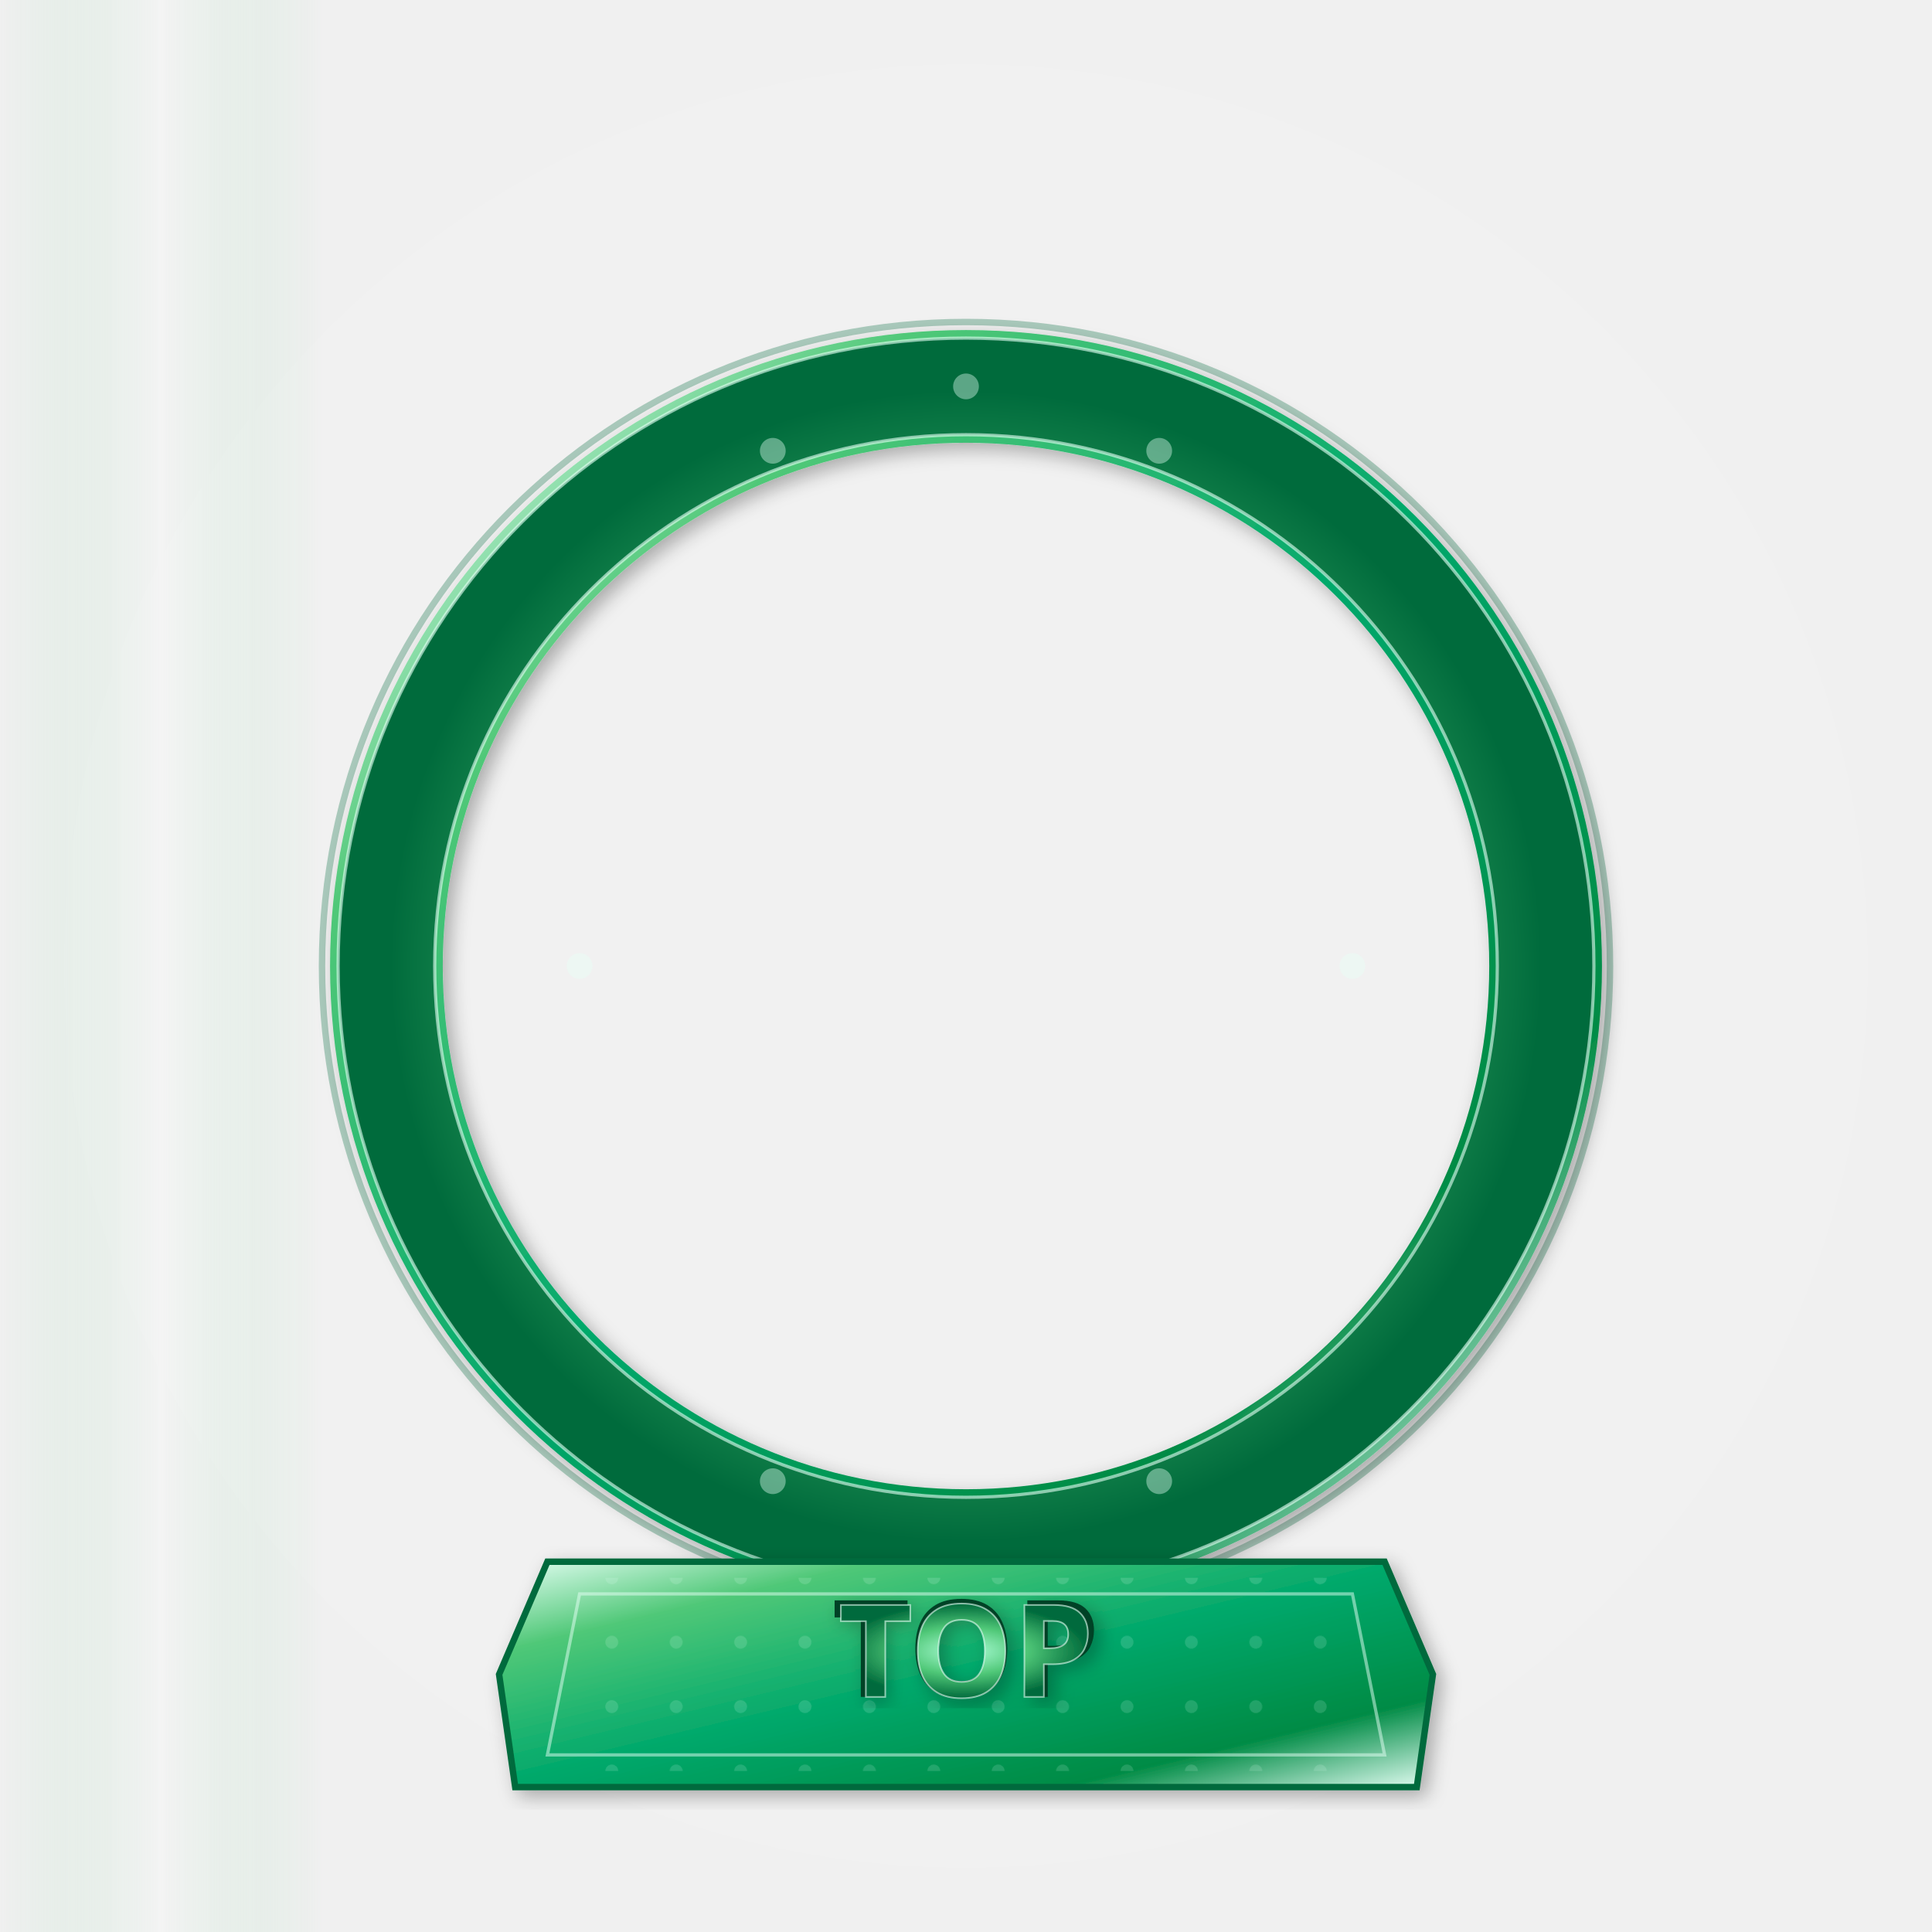
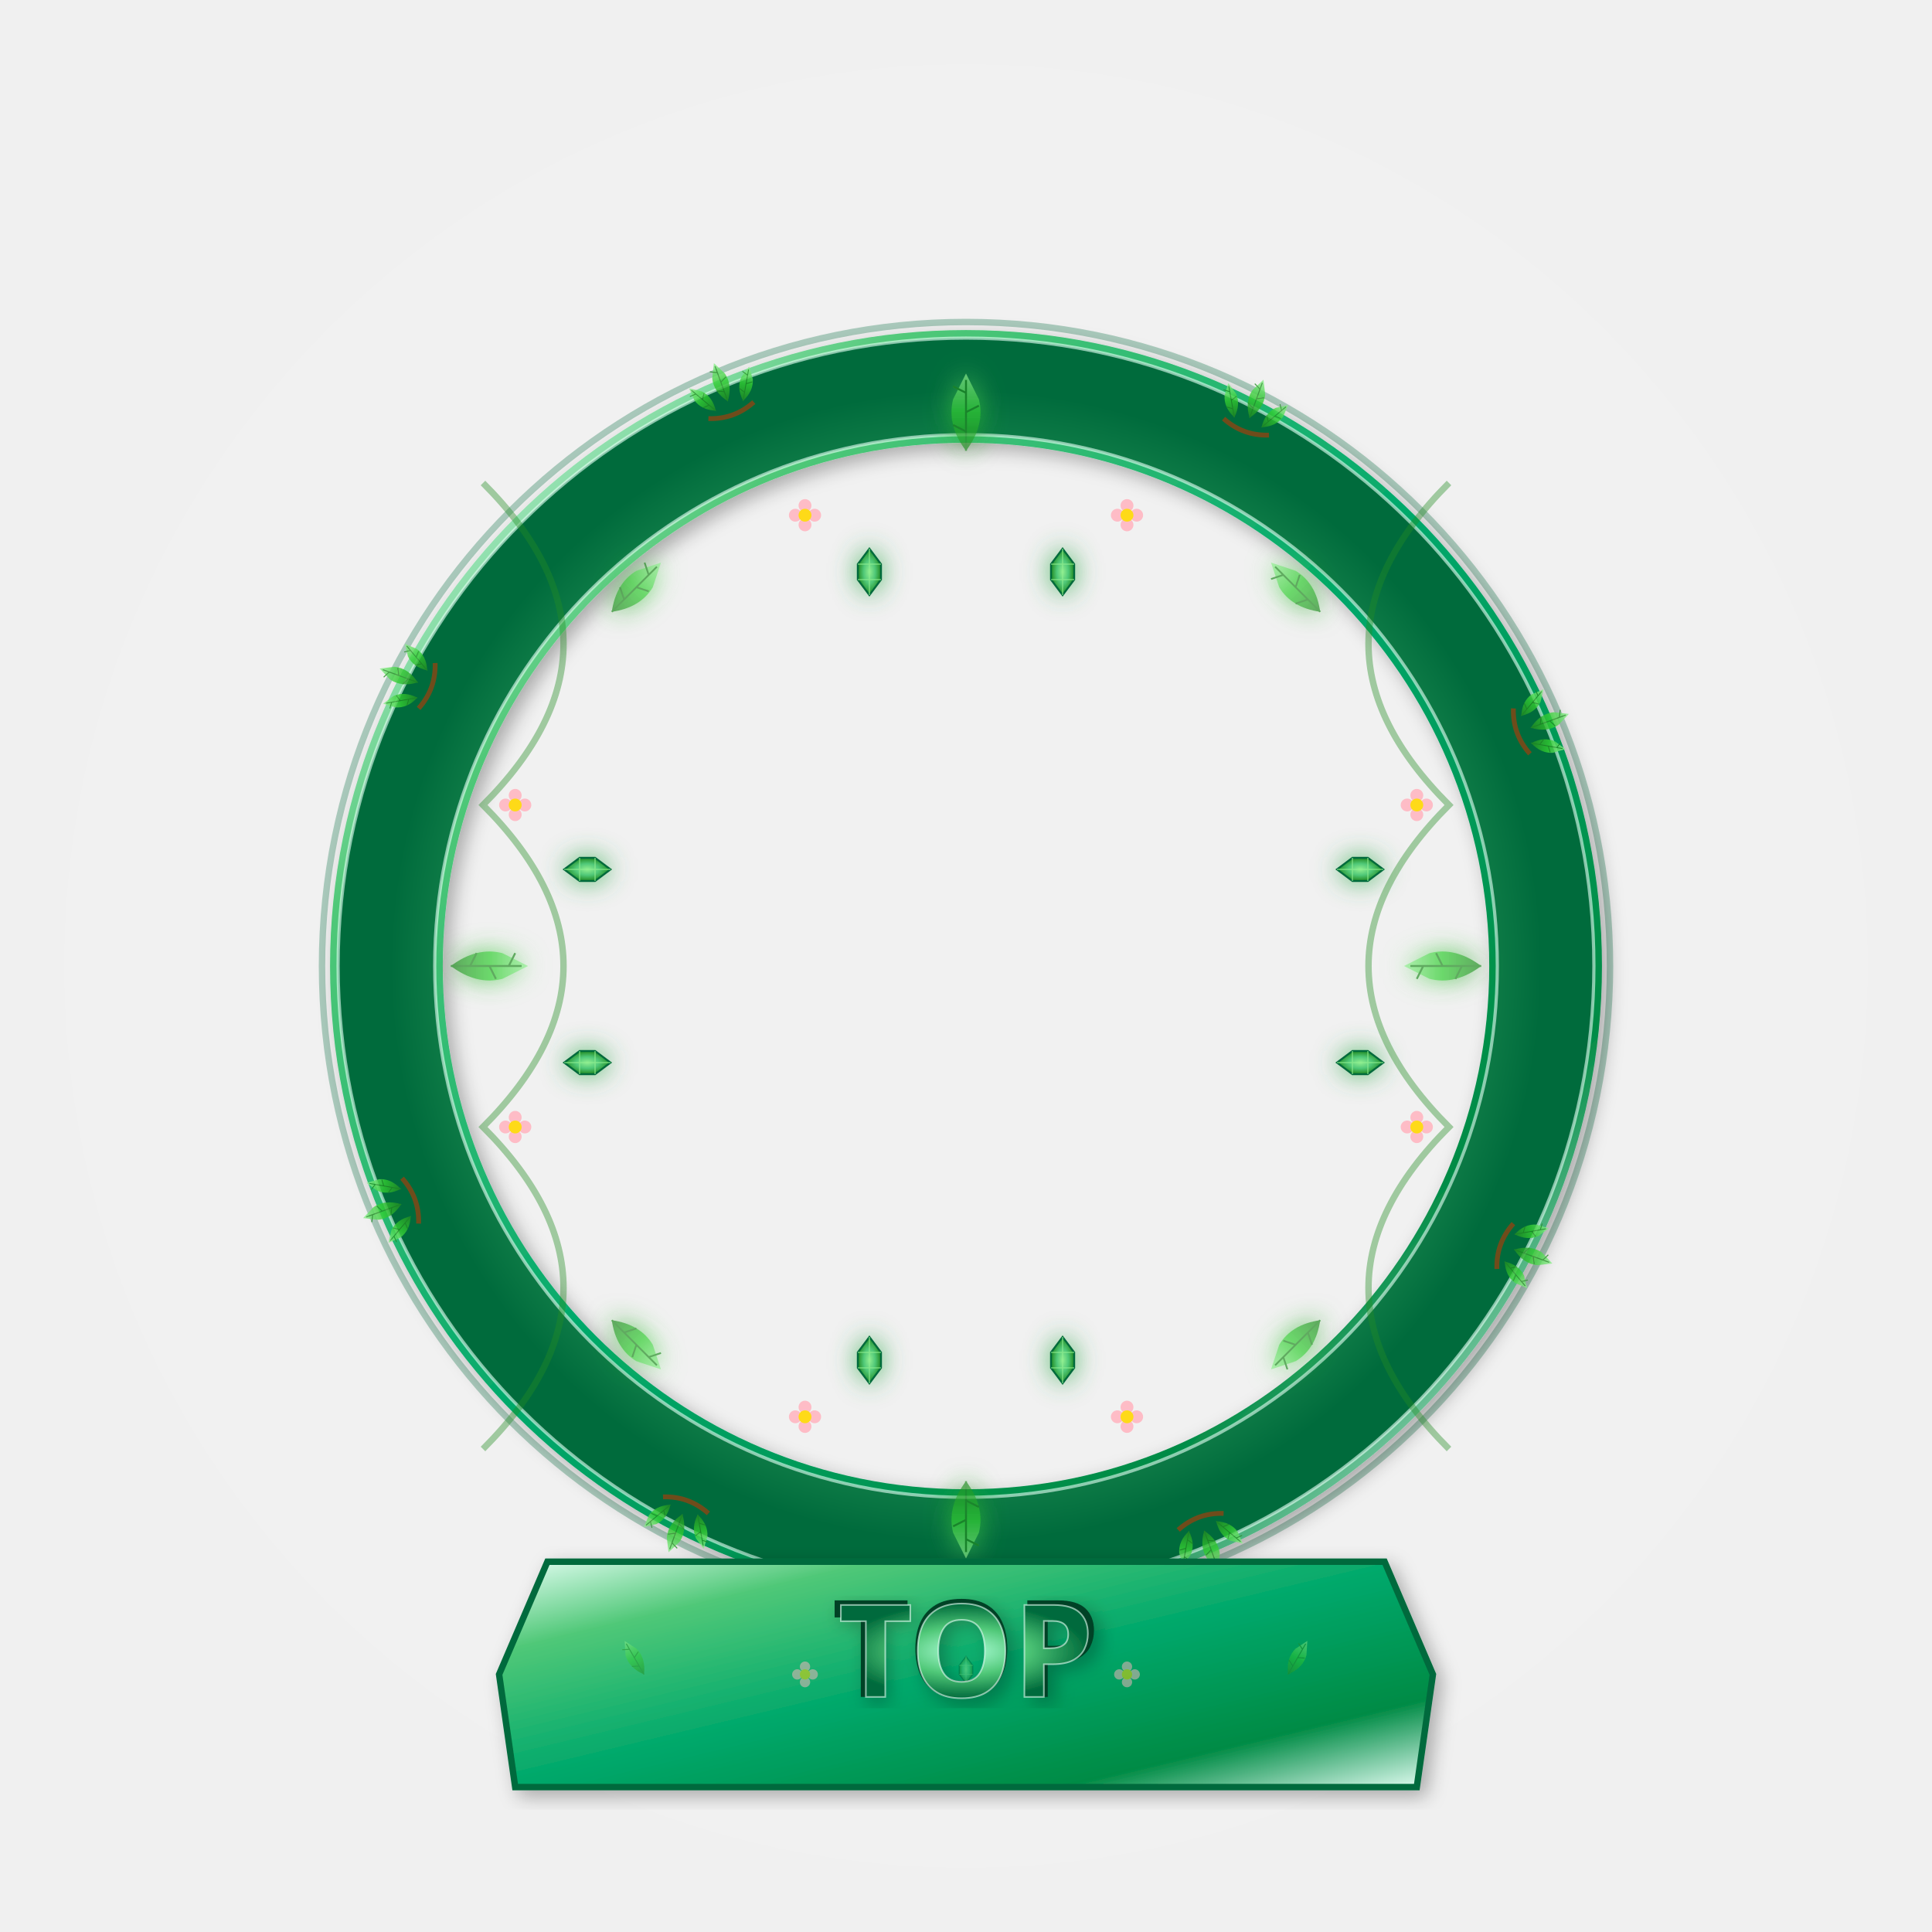
<svg xmlns="http://www.w3.org/2000/svg" width="600" height="600" viewBox="0 0 600 600">
  <defs>
    <linearGradient id="emeraldGradient1" x1="0" y1="0" x2="1" y2="1">
      <stop offset="0%" stop-color="#e6fff5" />
      <stop offset="20%" stop-color="#50c878" />
      <stop offset="50%" stop-color="#00a86b" />
      <stop offset="80%" stop-color="#008b45" />
      <stop offset="100%" stop-color="#e6fff5" />
    </linearGradient>
    <radialGradient id="emeraldRadial" cx="50%" cy="50%" r="50%">
      <stop offset="0%" stop-color="#b0ffdb" />
      <stop offset="50%" stop-color="#50c878" />
      <stop offset="100%" stop-color="#006b3c" />
    </radialGradient>
-     <linearGradient id="emeraldShine" x1="0" y1="0" x2="1" y2="0">
-       <stop offset="0%" stop-color="#50c878" stop-opacity="0" />
-       <stop offset="50%" stop-color="#ffffff" stop-opacity="0.8" />
-       <stop offset="100%" stop-color="#50c878" stop-opacity="0" />
+     <radialGradient id="greenCrystalGradient">
+       <stop offset="0%" stop-color="#90ee90" />
+       <stop offset="50%" stop-color="#50c878" />
+       <stop offset="100%" stop-color="#228b22" />
+     </radialGradient>
+     <linearGradient id="leafGradient" x1="0" y1="0" x2="0" y2="1">
+       <stop offset="0%" stop-color="#90ee90" />
+       <stop offset="50%" stop-color="#32cd32" />
+       <stop offset="100%" stop-color="#228b22" />
    </linearGradient>
+     <filter id="shadow">
+       <feDropShadow dx="2" dy="2" stdDeviation="3" flood-opacity="0.3" />
+     </filter>
    <filter id="glow">
      <feGaussianBlur stdDeviation="4" result="coloredBlur" />
      <feMerge>
        <feMergeNode in="coloredBlur" />
        <feMergeNode in="SourceGraphic" />
      </feMerge>
    </filter>
-     <filter id="shadow">
-       <feDropShadow dx="2" dy="2" stdDeviation="3" flood-opacity="0.3" />
-     </filter>
-     <pattern id="ornament" x="0" y="0" width="20" height="20" patternUnits="userSpaceOnUse">
-       <circle cx="10" cy="10" r="2" fill="#e6fff5" opacity="0.5" />
-     </pattern>
+     <g id="detailedLeaf">
+       <path d="M0,0 Q-3,-4 -2,-8 Q-1,-10 0,-12 Q1,-10 2,-8 Q3,-4 0,0" fill="url(#leafGradient)" />
+       <path d="M0,0 L0,-11 M0,-3 L-2,-4 M0,-6 L2,-7 M0,-9 L-2,-10" stroke="#228b22" stroke-width="0.3" />
+     </g>
+     <g id="branch">
+       <path d="M0,0 Q5,2 10,0" stroke="#8b4513" stroke-width="1" fill="none" />
+       <use href="#detailedLeaf" transform="translate(2,-1) scale(0.6) rotate(-30)" />
+       <use href="#detailedLeaf" transform="translate(5,-2) scale(0.7) rotate(0)" />
+       <use href="#detailedLeaf" transform="translate(8,-1) scale(0.6) rotate(30)" />
+     </g>
+     <g id="flower">
+       <circle cx="0" cy="-3" r="2" fill="#ffb6c1" />
+       <circle cx="-3" cy="0" r="2" fill="#ffb6c1" />
+       <circle cx="3" cy="0" r="2" fill="#ffb6c1" />
+       <circle cx="0" cy="3" r="2" fill="#ffb6c1" />
+       <circle cx="0" cy="0" r="2" fill="#ffd700" />
+     </g>
+     <g id="emeraldCrystal">
+       <path d="M0,-8 L-3,-4 L-3,0 L0,4 L3,0 L3,-4 Z" fill="url(#greenCrystalGradient)" stroke="#006b3c" stroke-width="0.5" />
+       <path d="M0,-8 L0,4 M-3,-4 L3,-4 M-3,0 L3,0" stroke="#90ee90" stroke-width="0.3" opacity="0.7" />
+     </g>
  </defs>
  <circle cx="300" cy="300" r="280" fill="#fff" opacity="0.1" />
  <circle cx="300" cy="300" r="200" fill="none" stroke="#006b3c" stroke-width="2" opacity="0.3" />
  <circle cx="300" cy="300" r="180" fill="none" stroke="url(#emeraldGradient1)" stroke-width="35" filter="url(#shadow)" />
  <circle cx="300" cy="300" r="180" fill="none" stroke="url(#emeraldRadial)" stroke-width="30" />
  <circle cx="300" cy="300" r="195" fill="none" stroke="#e6fff5" stroke-width="1" opacity="0.6" />
  <circle cx="300" cy="300" r="165" fill="none" stroke="#e6fff5" stroke-width="1" opacity="0.6" />
-   <g opacity="0.4">
-     <circle cx="300" cy="120" r="4" fill="#e6fff5" />
-     <circle cx="240" cy="140" r="4" fill="#e6fff5" />
-     <circle cx="360" cy="140" r="4" fill="#e6fff5" />
-     <circle cx="180" cy="300" r="4" fill="#e6fff5" />
-     <circle cx="420" cy="300" r="4" fill="#e6fff5" />
-     <circle cx="240" cy="460" r="4" fill="#e6fff5" />
-     <circle cx="360" cy="460" r="4" fill="#e6fff5" />
+   <g id="natureDecorations">
+     <g opacity="0.8">
+       <use href="#branch" transform="translate(220,130) scale(1.5) rotate(-20)" />
+       <use href="#branch" transform="translate(380,130) scale(1.5) rotate(20)" />
+       <use href="#branch" transform="translate(130,220) scale(1.5) rotate(-70)" />
+       <use href="#branch" transform="translate(470,220) scale(1.5) rotate(70)" />
+       <use href="#branch" transform="translate(130,380) scale(1.5) rotate(-110)" />
+       <use href="#branch" transform="translate(470,380) scale(1.5) rotate(110)" />
+       <use href="#branch" transform="translate(220,470) scale(1.5) rotate(-160)" />
+       <use href="#branch" transform="translate(380,470) scale(1.5) rotate(160)" />
+     </g>
+     <g filter="url(#glow)" opacity="0.7">
+       <use href="#detailedLeaf" transform="translate(300,140) scale(2)" />
+       <use href="#detailedLeaf" transform="translate(190,190) scale(1.8) rotate(45)" />
+       <use href="#detailedLeaf" transform="translate(410,190) scale(1.8) rotate(-45)" />
+       <use href="#detailedLeaf" transform="translate(140,300) scale(2) rotate(90)" />
+       <use href="#detailedLeaf" transform="translate(460,300) scale(2) rotate(-90)" />
+       <use href="#detailedLeaf" transform="translate(190,410) scale(1.8) rotate(135)" />
+       <use href="#detailedLeaf" transform="translate(410,410) scale(1.8) rotate(-135)" />
+       <use href="#detailedLeaf" transform="translate(300,460) scale(2) rotate(180)" />
+     </g>
+     <g opacity="0.9">
+       <use href="#flower" transform="translate(250,160) scale(1)" />
+       <use href="#flower" transform="translate(350,160) scale(1)" />
+       <use href="#flower" transform="translate(160,250) scale(1)" />
+       <use href="#flower" transform="translate(440,250) scale(1)" />
+       <use href="#flower" transform="translate(160,350) scale(1)" />
+       <use href="#flower" transform="translate(440,350) scale(1)" />
+       <use href="#flower" transform="translate(250,440) scale(1)" />
+       <use href="#flower" transform="translate(350,440) scale(1)" />
+     </g>
+     <g filter="url(#glow)">
+       <use href="#emeraldCrystal" transform="translate(270,180) scale(1.2)" />
+       <use href="#emeraldCrystal" transform="translate(330,180) scale(1.2)" />
+       <use href="#emeraldCrystal" transform="translate(180,270) scale(1.2) rotate(90)" />
+       <use href="#emeraldCrystal" transform="translate(420,270) scale(1.2) rotate(90)" />
+       <use href="#emeraldCrystal" transform="translate(180,330) scale(1.2) rotate(90)" />
+       <use href="#emeraldCrystal" transform="translate(420,330) scale(1.2) rotate(90)" />
+       <use href="#emeraldCrystal" transform="translate(270,420) scale(1.2) rotate(180)" />
+       <use href="#emeraldCrystal" transform="translate(330,420) scale(1.2) rotate(180)" />
+     </g>
+   </g>
+   <g id="vines" opacity="0.4">
+     <path d="M150,150 Q200,200 150,250 Q200,300 150,350 Q200,400 150,450" stroke="#228b22" stroke-width="2" fill="none" />
+     <path d="M450,150 Q400,200 450,250 Q400,300 450,350 Q400,400 450,450" stroke="#228b22" stroke-width="2" fill="none" />
  </g>
  <g filter="url(#shadow)">
    <path d="M170,485 L430,485 L445,520 L440,555 L160,555 L155,520 Z" fill="url(#emeraldGradient1)" stroke="#006b3c" stroke-width="2" />
-     <rect x="175" y="490" width="250" height="60" fill="url(#ornament)" opacity="0.3" />
-     <path d="M180,495 L420,495 L430,545 L170,545 Z" fill="none" stroke="#e6fff5" stroke-width="1" opacity="0.5" />
+     <g opacity="0.5">
+       <use href="#detailedLeaf" transform="translate(200,520) scale(1) rotate(-30)" />
+       <use href="#flower" transform="translate(250,520) scale(0.8)" />
+       <use href="#emeraldCrystal" transform="translate(300,520) scale(0.7)" />
+       <use href="#flower" transform="translate(350,520) scale(0.8)" />
+       <use href="#detailedLeaf" transform="translate(400,520) scale(1) rotate(30)" />
+     </g>
    <text x="300" y="527" text-anchor="middle" fill="#004225" font-size="42" font-family="Arial Black" font-weight="bold" filter="url(#shadow)">TOP</text>
    <text x="300" y="527" text-anchor="middle" fill="url(#emeraldRadial)" font-size="40" font-family="Arial Black" font-weight="bold">TOP</text>
    <text x="300" y="527" text-anchor="middle" fill="none" stroke="#e6fff5" stroke-width="0.5" font-size="40" font-family="Arial Black" font-weight="bold" opacity="0.6">TOP</text>
  </g>
-   <rect x="0" y="0" width="100" height="600" fill="url(#emeraldShine)" opacity="0.3">
-     <animateTransform attributeName="transform" type="translate" from="-100 0" to="700 0" dur="3s" repeatCount="indefinite" />
-   </rect>
</svg>
